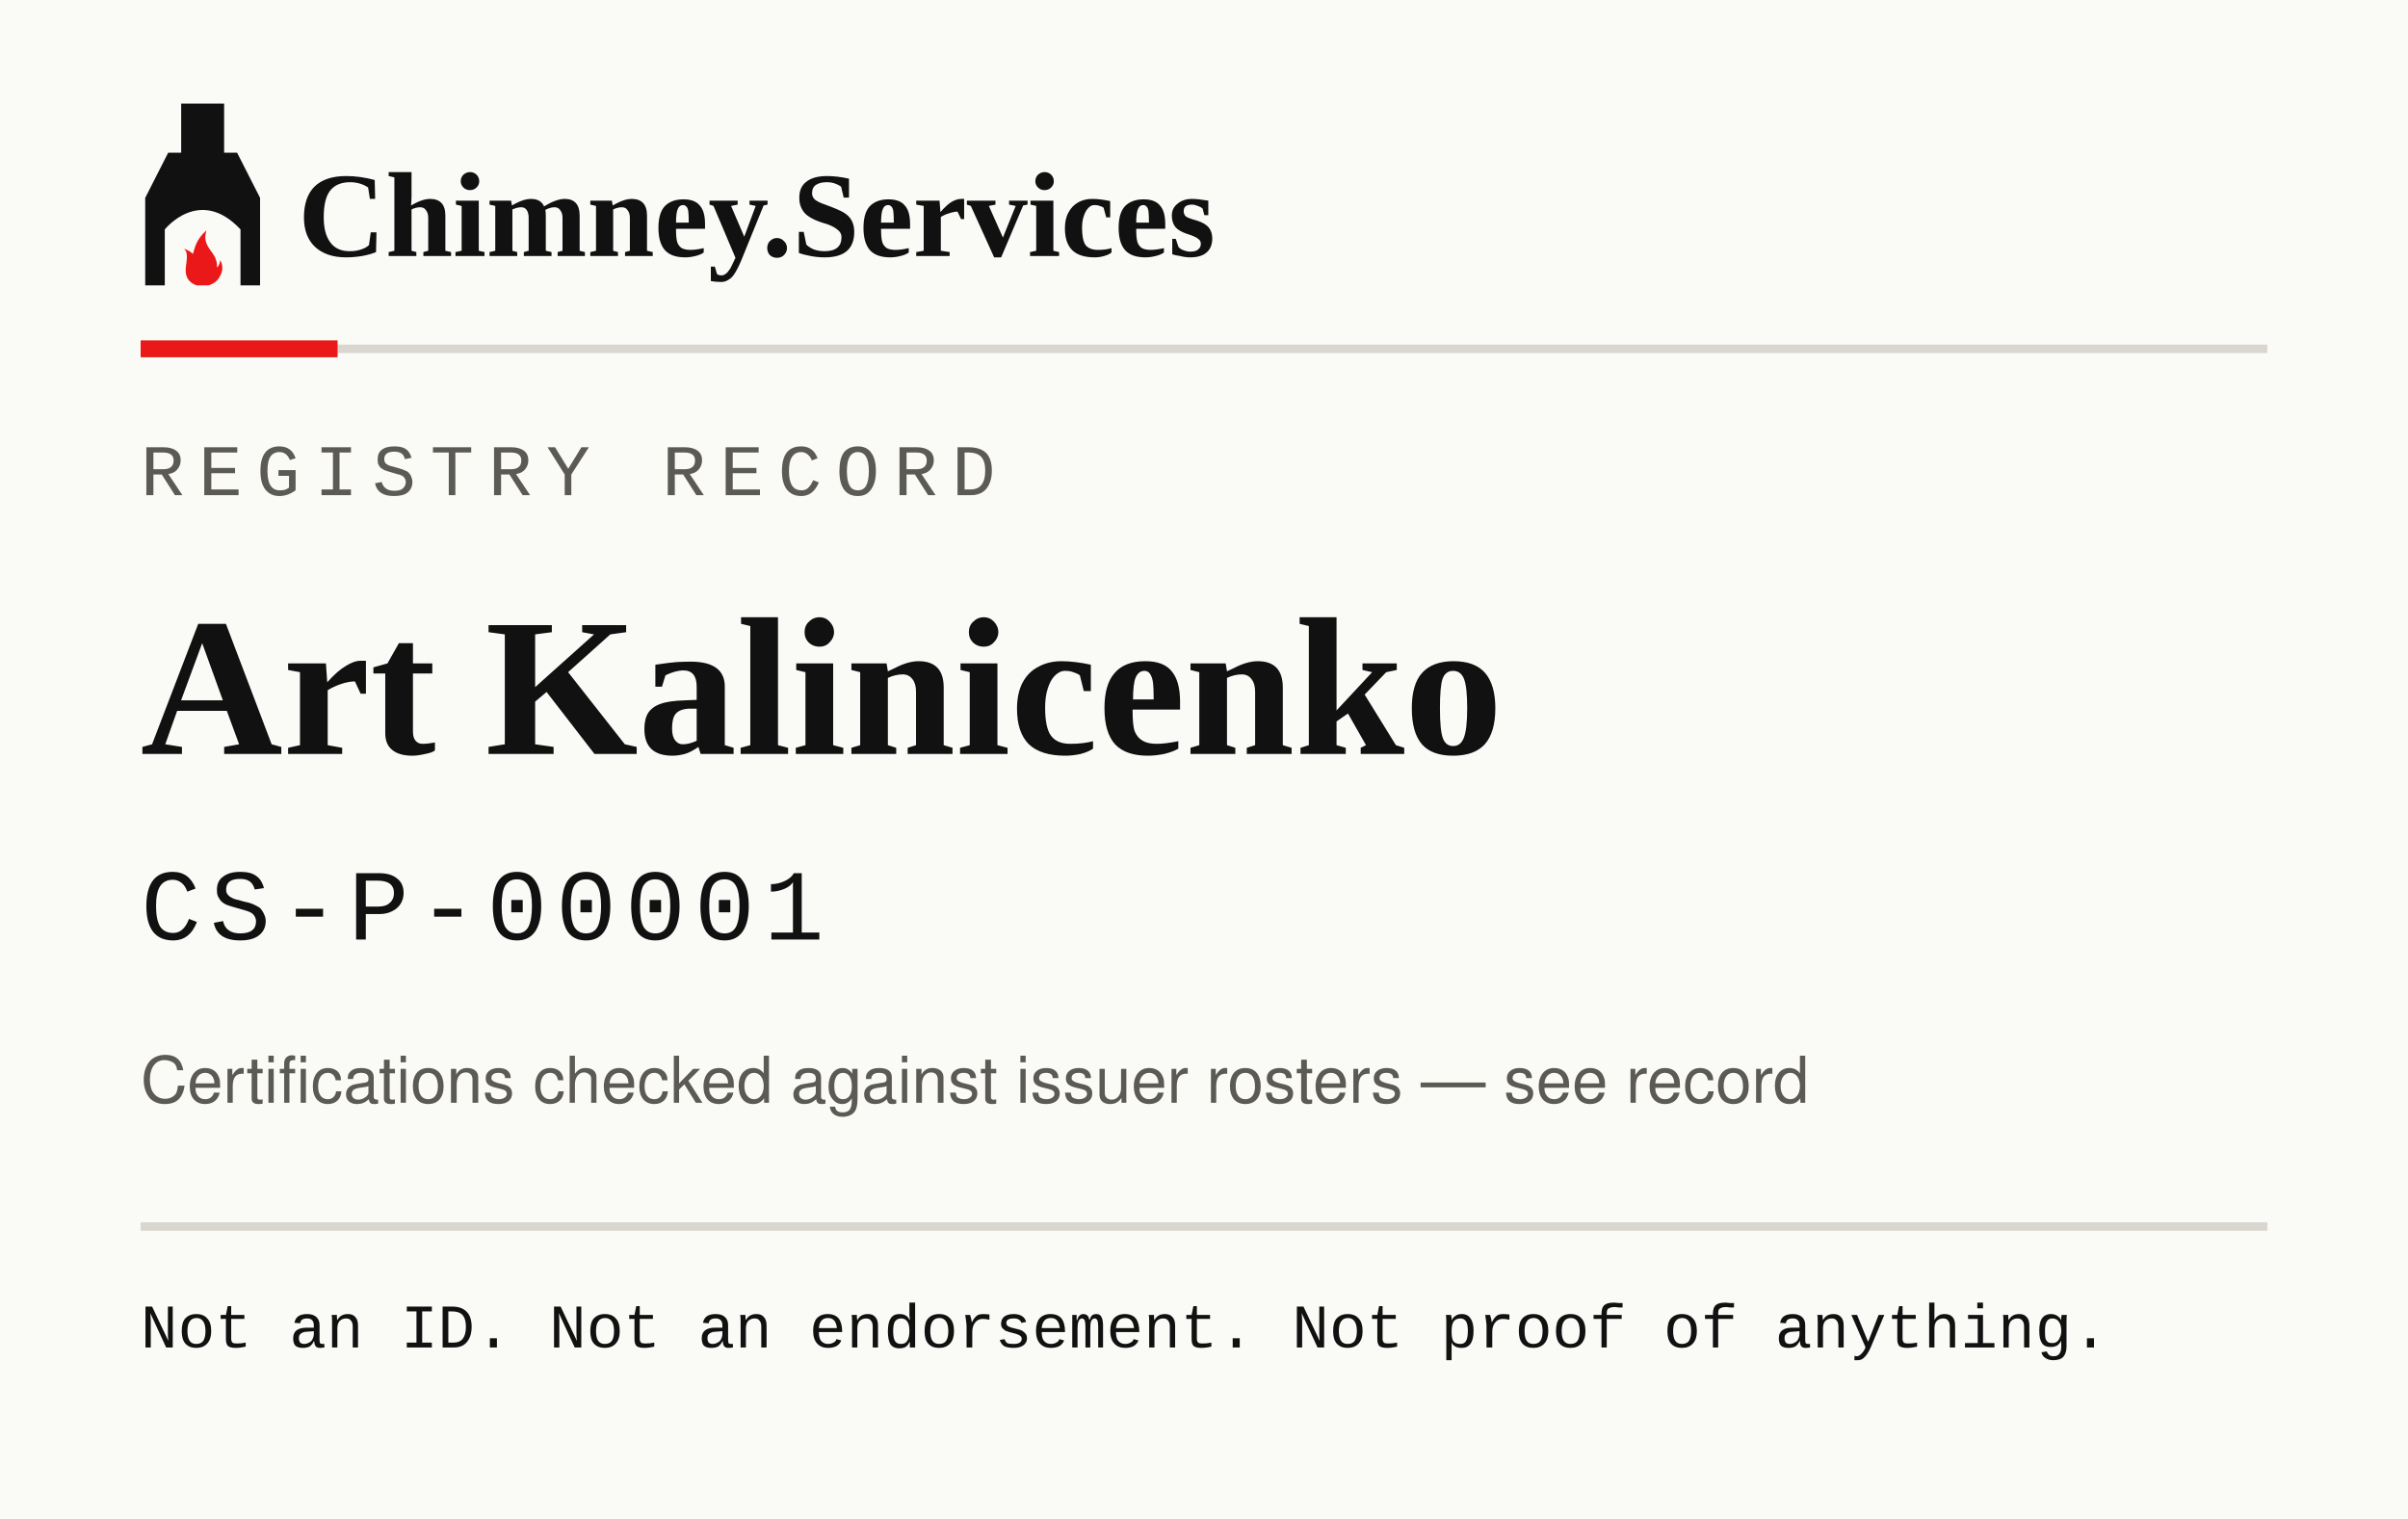
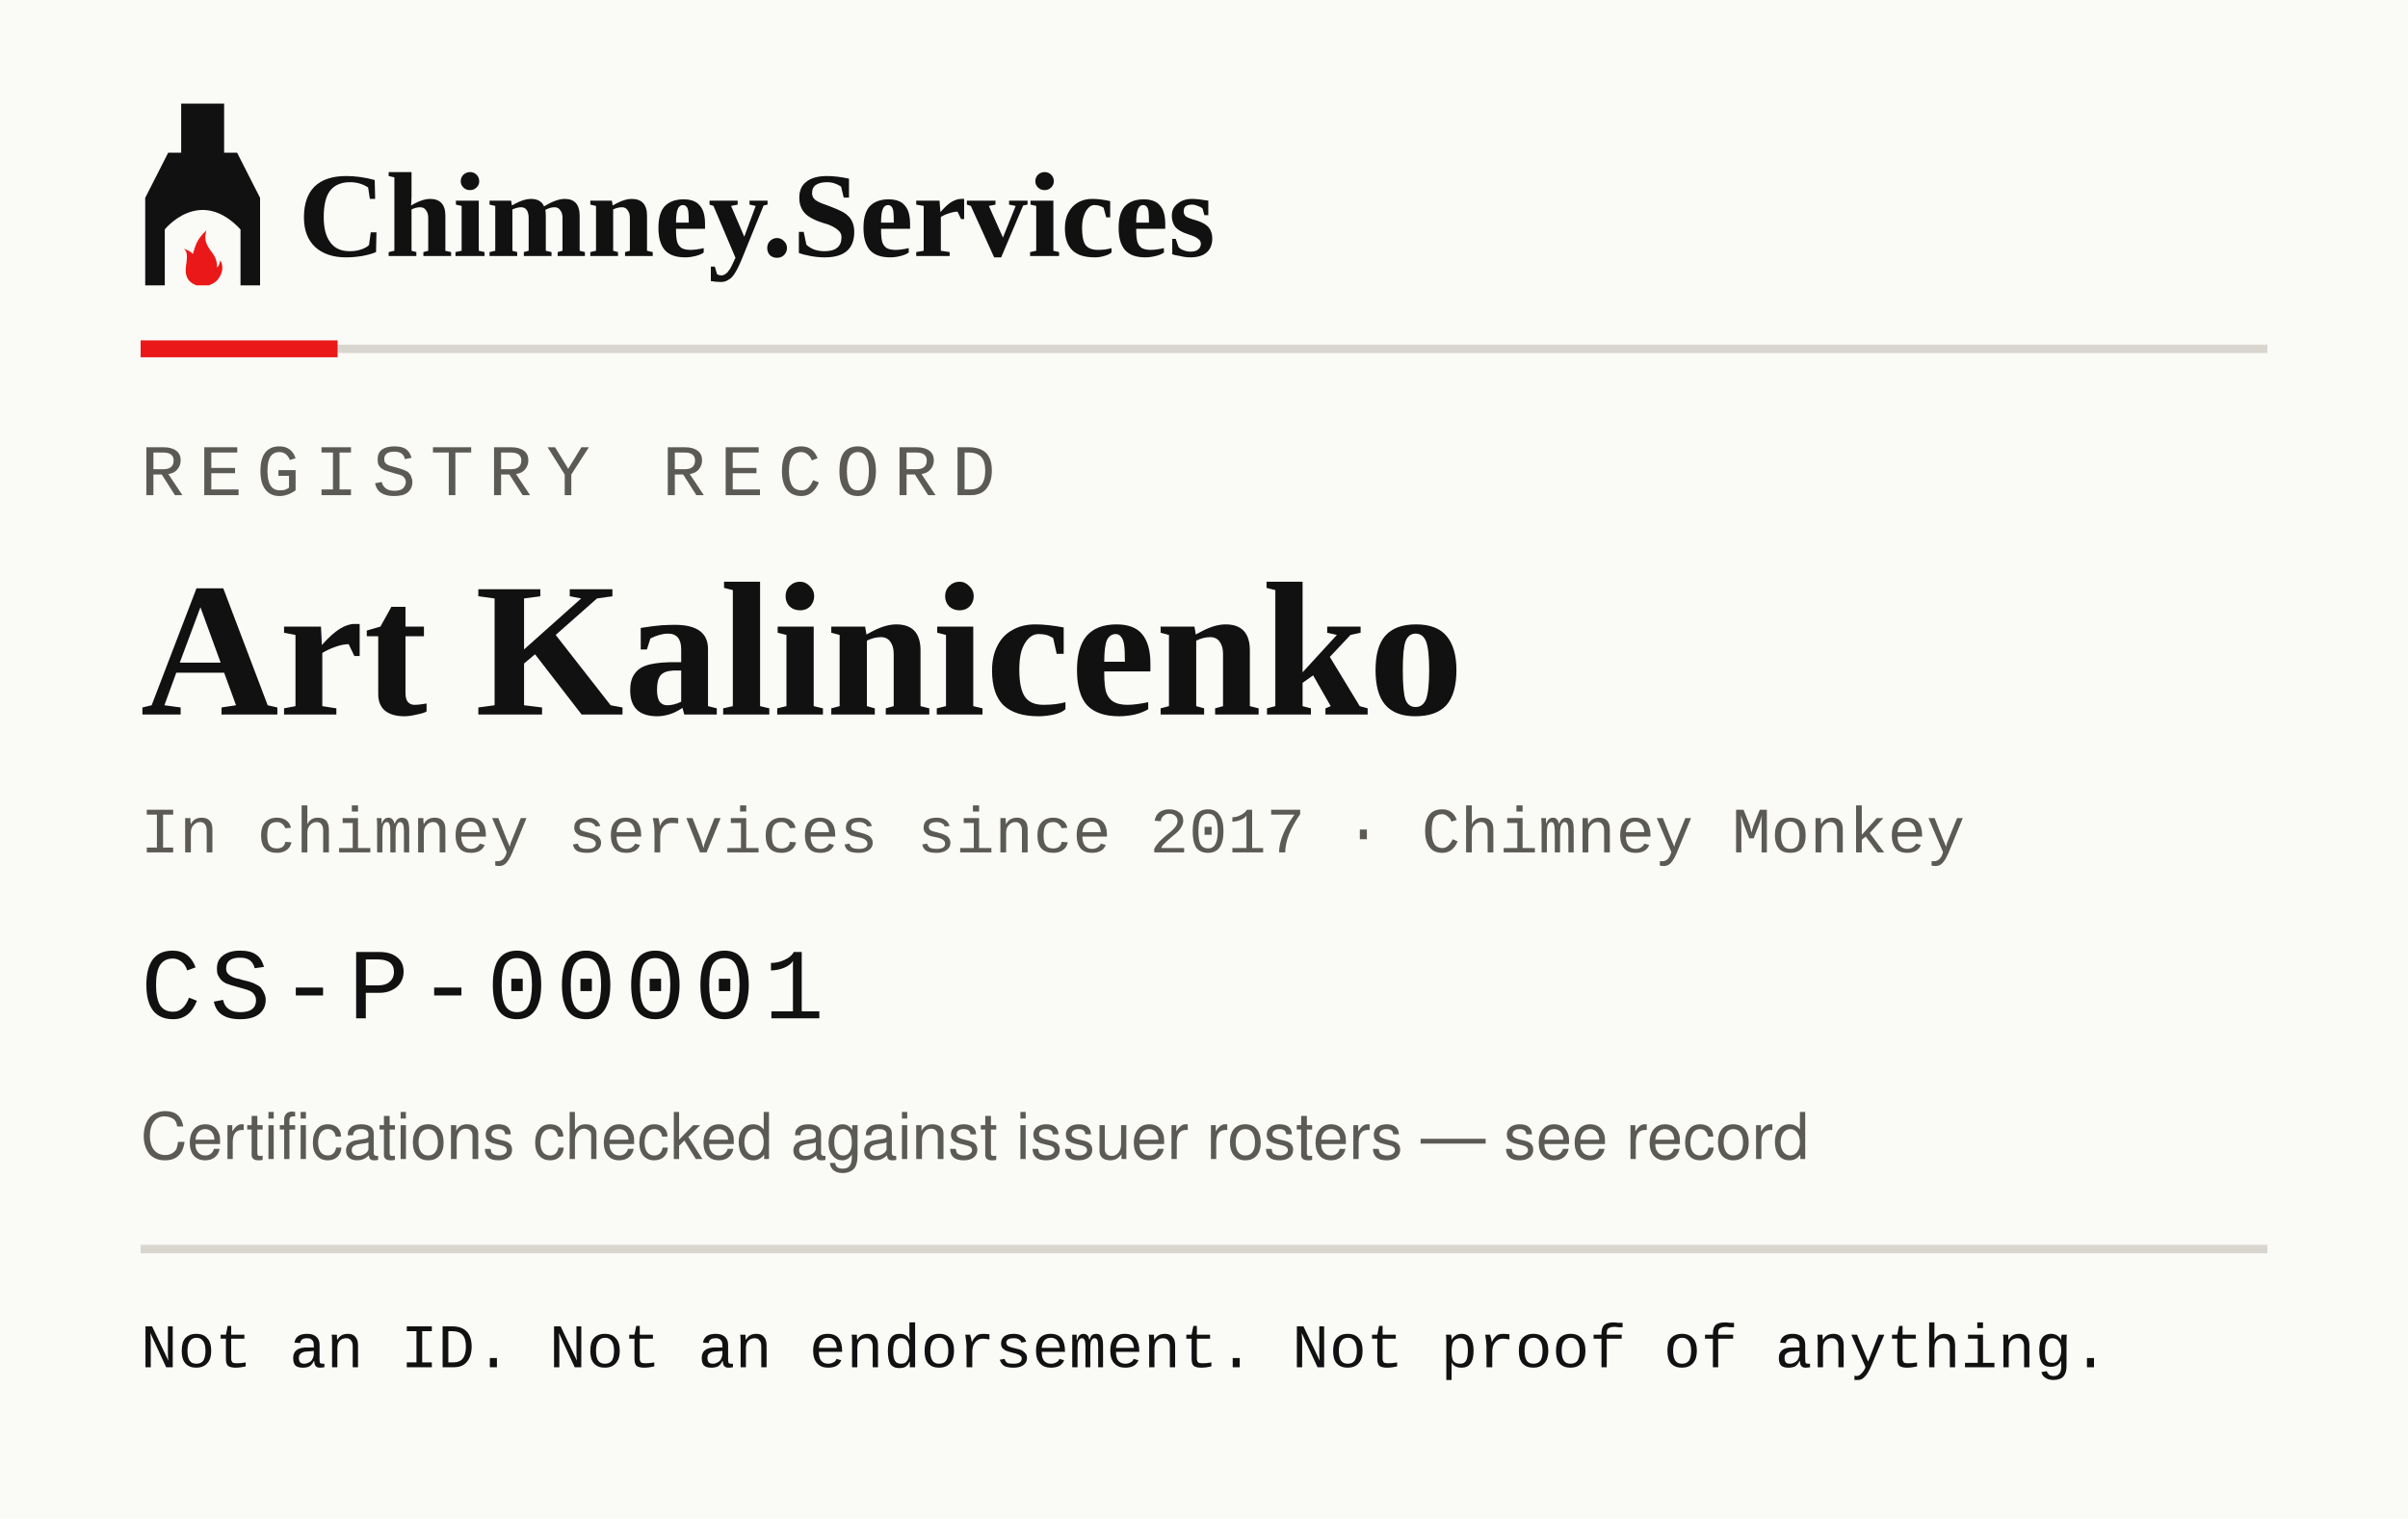
<svg xmlns="http://www.w3.org/2000/svg" width="85.6mm" height="53.98mm" viewBox="0 0 85.6 53.98" role="img" aria-labelledby="card-front-t card-front-d">
  <rect width="85.6" height="53.98" fill="#fafaf7" />
  <svg x="5" y="3.6" width="4.4" height="6.6" viewBox="112 -4 212 318">
    <g transform="translate(-336.89 -118.28)">
      <path fill="#ea1818" d="M585,386.73c-.52,5.55-2.41,9.9-5.32,12.43l0-1.29c.18-9-2.83-17.15-8.45-24.63-2.06-2.76-11.88-13.95-11.67-26.15.06-3.91,1.13-7.78,1.71-11.6-17.35,16.37-18.57,26.81-23,40.46-3.59-4.51-9.11-6.6-15-9.14,3.44,4.2,6.79,6.9,3.47,28-1.27,8.06-1.32,15.88,2.72,23.23,2.56,4.66,8.59,9.56,14.87,11.52h.27A20,20,0,0,1,539,426l5.6,3.58h20.58l1.76-.65a31.72,31.72,0,0,0,13.34-8.46,35.53,35.53,0,0,0,7.79-15C589.63,399.69,588.69,391.33,585,386.73Zm-14.32,39.52,2.17-1.61C572.17,425.2,571.45,425.74,570.69,426.25Z" />
      <path fill="#111111" d="M614.07,202.33h-118L456.7,279.68V429.57h33.53V333.74s59.68-74.92,129.67,0v95.83h33.51V279.68Z" />
    </g>
    <rect fill="#111111" x="181.39" y="0" width="73.57" height="86.25" />
  </svg>
  <text x="10.6" y="9.1" font-family="'Zilla Slab', 'Zilla Slab Medium', Georgia, 'Times New Roman', serif" font-size="4.3" font-weight="700" fill="#111111">Chimney.Services</text>
  <line x1="5" y1="12.4" x2="80.6" y2="12.4" stroke="#d9d6cf" stroke-width="0.3" />
  <line x1="5" y1="12.4" x2="12" y2="12.4" stroke="#ea1818" stroke-width="0.6" />
  <text x="5" y="17.6" font-family="'IBM Plex Mono', 'Courier New', ui-monospace, monospace" font-size="2.6" font-weight="500" fill="#5c5a55" letter-spacing="0.5">REGISTRY RECORD</text>
-   <text x="5" y="26.8" font-family="'Zilla Slab', 'Zilla Slab Medium', Georgia, 'Times New Roman', serif" font-size="7" font-weight="700" fill="#111111">Art Kalinicenko</text>
-   <text x="5" y="33.4" font-family="'IBM Plex Mono', 'Courier New', ui-monospace, monospace" font-size="3.6" font-weight="500" fill="#111111" letter-spacing="0.3">CS-P-00001</text>
-   <text x="5" y="39.2" font-family="'Archivo', 'Helvetica Neue', Helvetica, Arial, sans-serif" font-size="2.3" font-weight="400" fill="#5c5a55">Certifications checked against issuer rosters — see record</text>
-   <line x1="5" y1="43.6" x2="80.6" y2="43.6" stroke="#d9d6cf" stroke-width="0.3" />
-   <text x="5" y="47.9" font-family="'IBM Plex Mono', 'Courier New', ui-monospace, monospace" font-size="2.2" font-weight="500" fill="#111111">Not an ID. Not an endorsement. Not proof of anything.</text>
+   <text x="5" y="25.4" font-family="'Zilla Slab', 'Zilla Slab Medium', Georgia, 'Times New Roman', serif" font-size="6.8" font-weight="700" fill="#111111">Art Kalinicenko</text>
+   <text x="5" y="30.3" font-family="'IBM Plex Mono', 'Courier New', ui-monospace, monospace" font-size="2.3" font-weight="500" fill="#5c5a55">In chimney services since 2017 · Chimney Monkey</text>
+   <text x="5" y="36.2" font-family="'IBM Plex Mono', 'Courier New', ui-monospace, monospace" font-size="3.6" font-weight="500" fill="#111111" letter-spacing="0.3">CS-P-00001</text>
+   <text x="5" y="41.2" font-family="'Archivo', 'Helvetica Neue', Helvetica, Arial, sans-serif" font-size="2.3" font-weight="400" fill="#5c5a55">Certifications checked against issuer rosters — see record</text>
+   <line x1="5" y1="44.4" x2="80.6" y2="44.4" stroke="#d9d6cf" stroke-width="0.3" />
+   <text x="5" y="48.6" font-family="'IBM Plex Mono', 'Courier New', ui-monospace, monospace" font-size="2.2" font-weight="500" fill="#111111">Not an ID. Not an endorsement. Not proof of anything.</text>
</svg>
